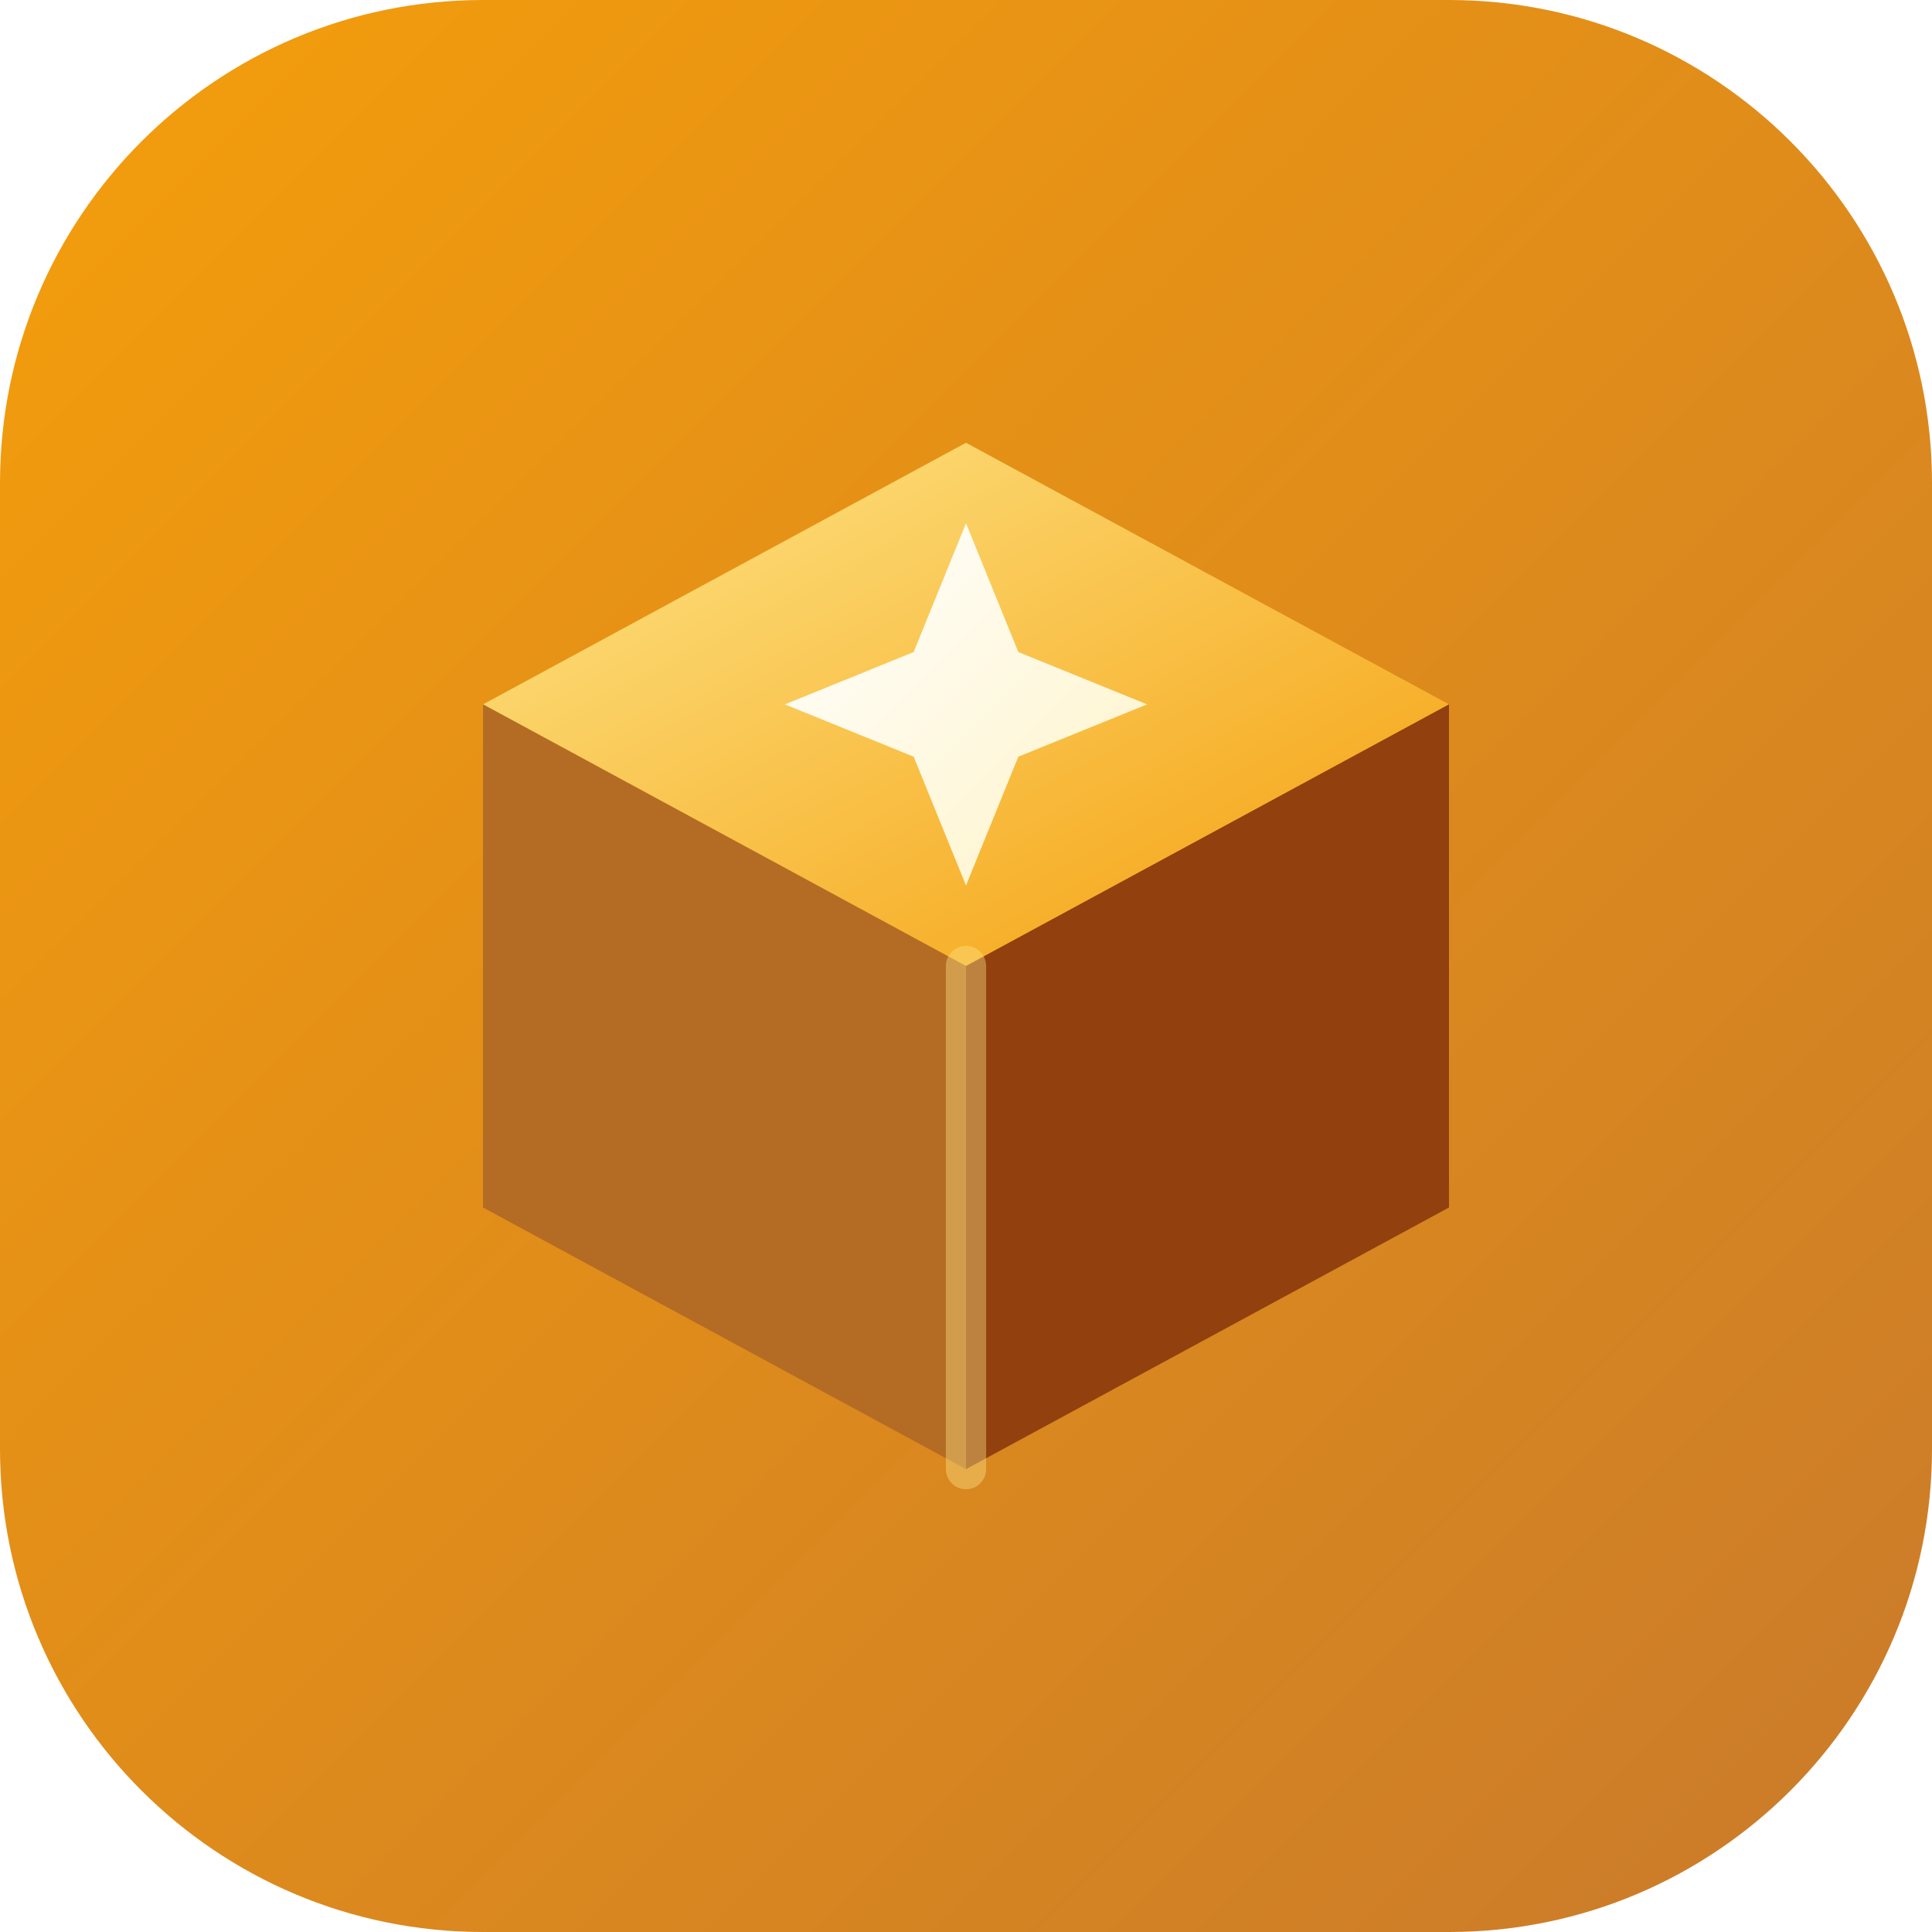
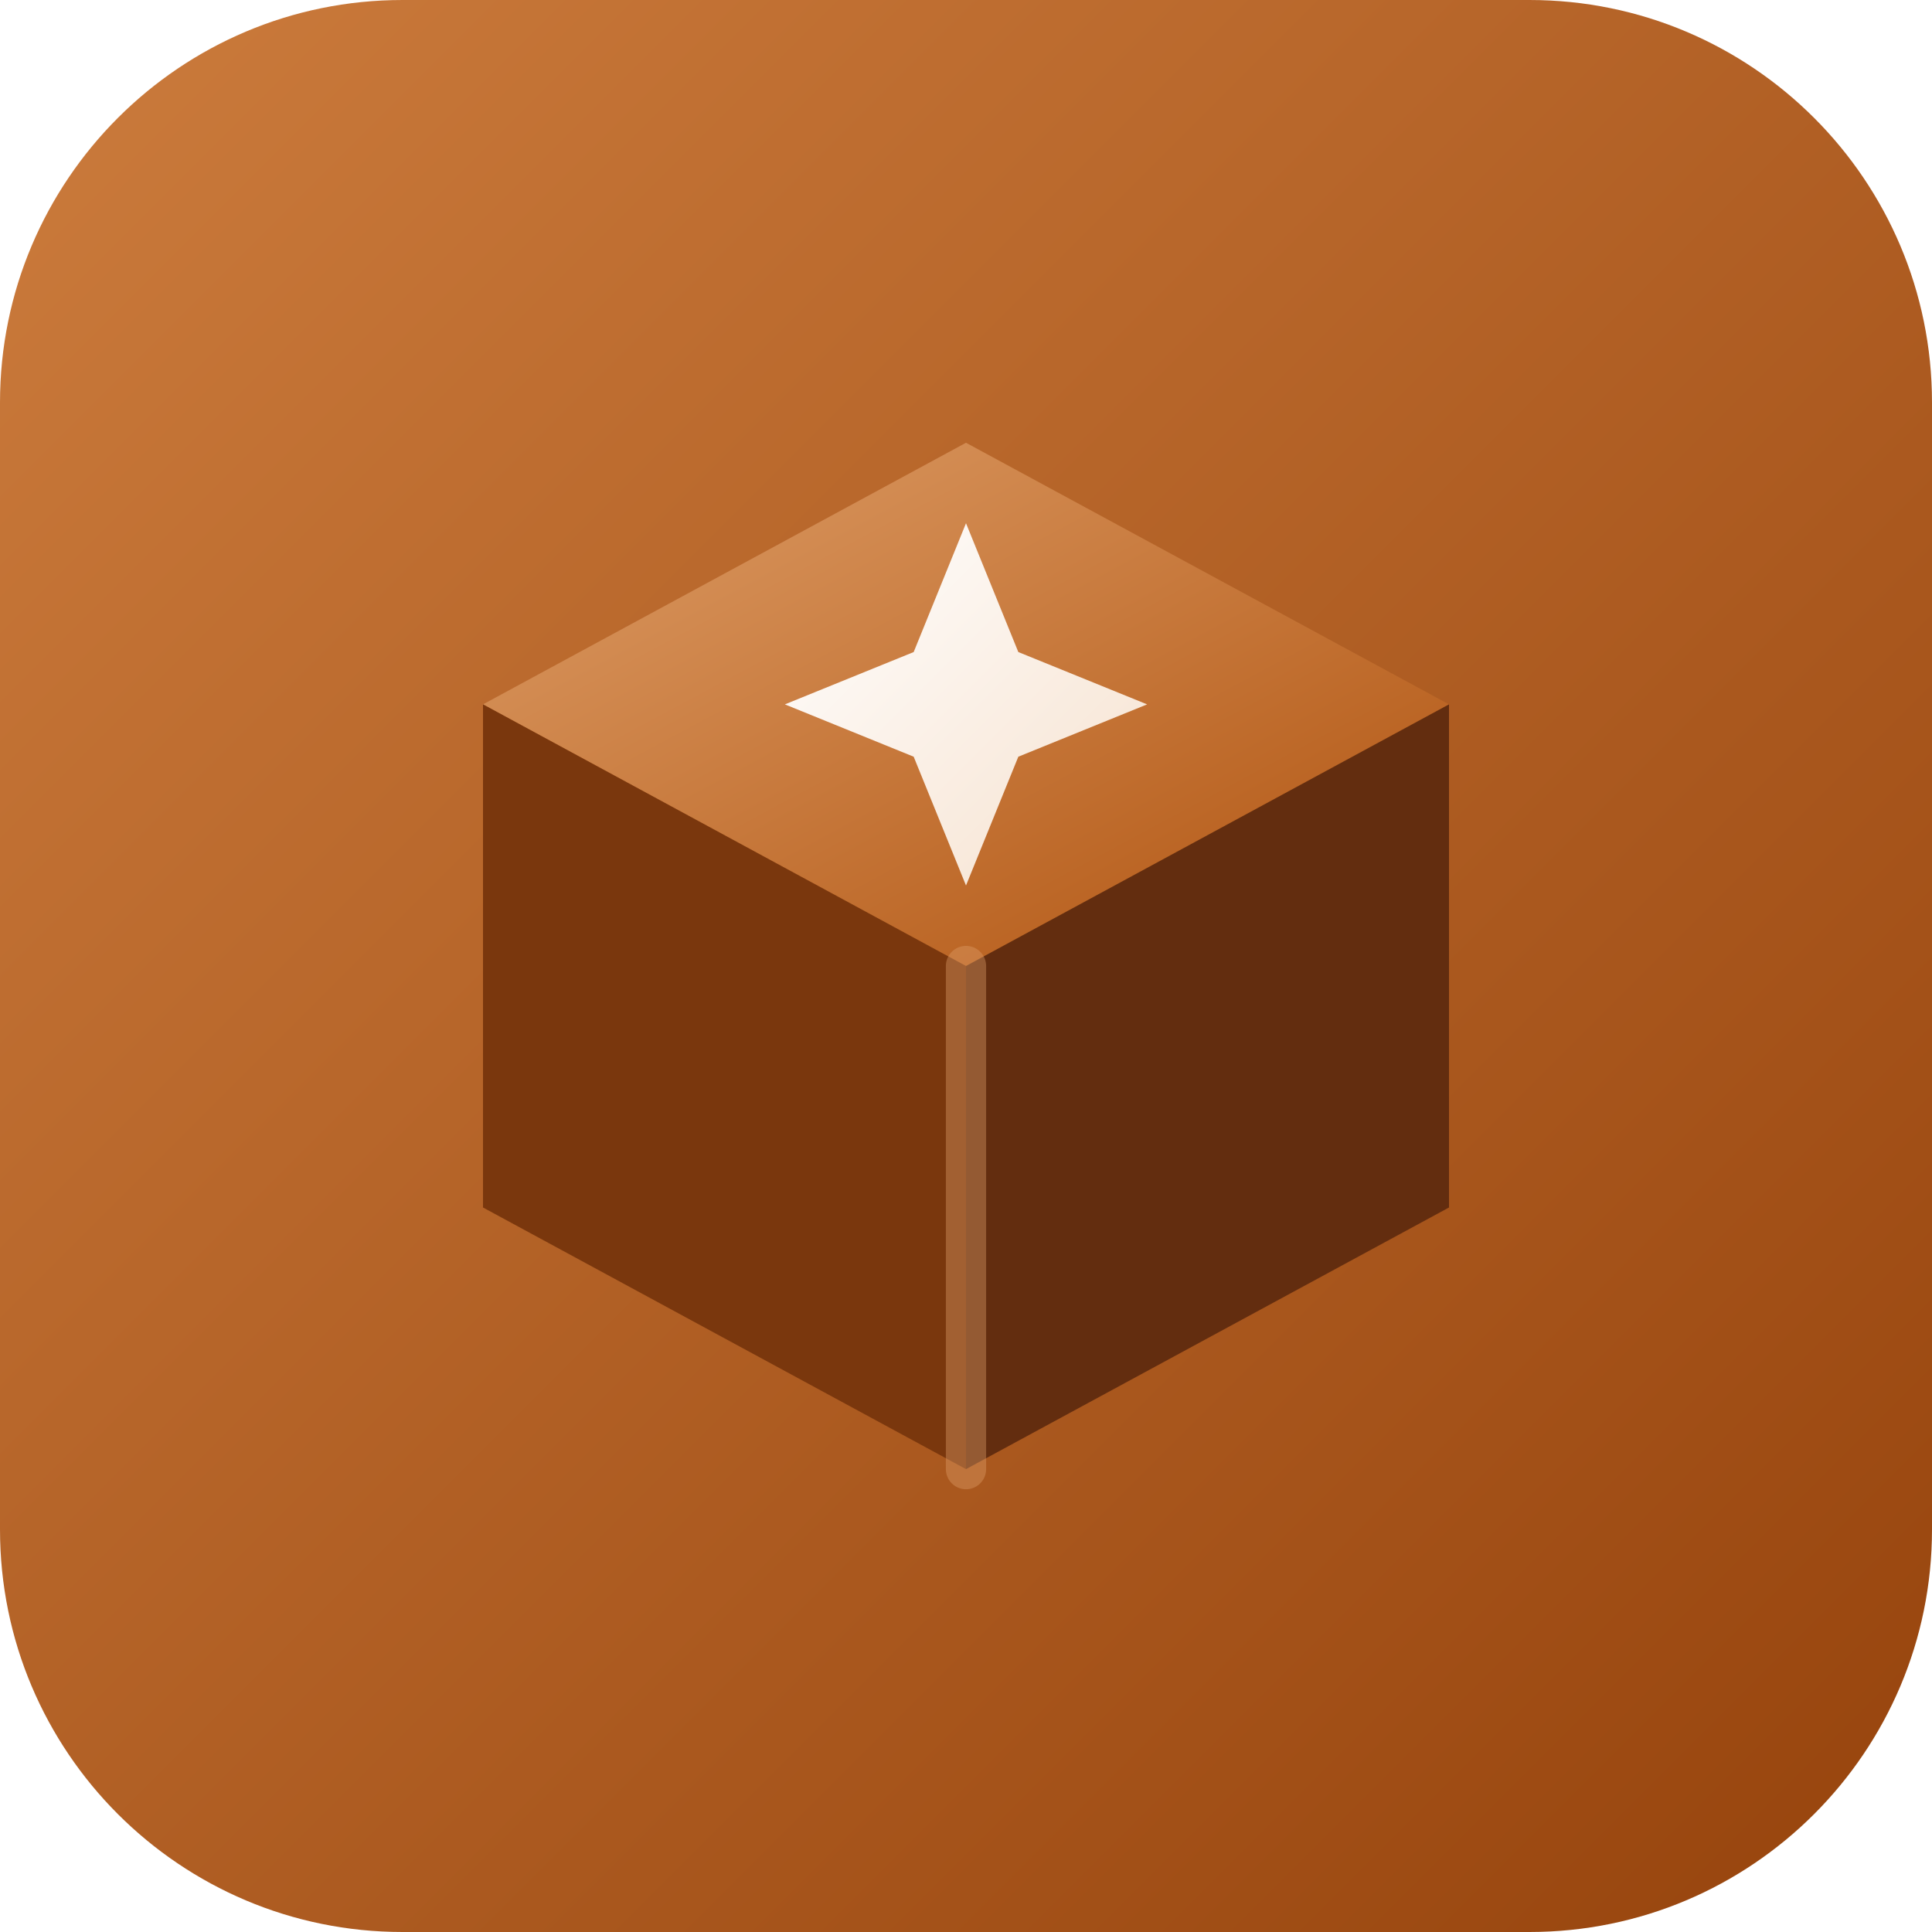
<svg xmlns="http://www.w3.org/2000/svg" viewBox="0 0 48 48" fill="none">
  <defs>
    <linearGradient id="ss-amber-grad" x1="0%" y1="0%" x2="100%" y2="100%">
-       <stop offset="0%" stop-color="#F59E0B" />
-       <stop offset="100%" stop-color="#C97A2B" />
+       <stop offset="0%" stop-color="#CC7C3D" />
+       <stop offset="100%" stop-color="#96430C" />
    </linearGradient>
    <linearGradient id="ss-box-top" x1="0%" y1="0%" x2="100%" y2="100%">
-       <stop offset="0%" stop-color="#FDE68A" />
-       <stop offset="100%" stop-color="#F59E0B" />
+       <stop offset="0%" stop-color="#DE9E68" />
+       <stop offset="100%" stop-color="#B0530F" />
    </linearGradient>
    <linearGradient id="ss-accent-star" x1="0%" y1="0%" x2="100%" y2="100%">
      <stop offset="0%" stop-color="#FFFFFF" />
-       <stop offset="100%" stop-color="#FEF3C7" />
+       <stop offset="100%" stop-color="#F6E1CE" />
    </linearGradient>
  </defs>
-   <rect width="48" height="48" rx="12" fill="url(#ss-amber-grad)" />
+   <rect width="48" height="48" rx="10" fill="url(#ss-amber-grad)" />
  <path d="M24 11 L36 17.5 L24 24 L12 17.5 Z" fill="url(#ss-box-top)" />
-   <path d="M12 17.5 L24 24 V36.5 L12 30 Z" fill="#B46C24" />
-   <path d="M24 24 L36 17.5 V30 L24 36.5 Z" fill="#92400E" />
+   <path d="M12 17.5 L24 24 V36.5 L12 30 Z" fill="#7A370D" />
+   <path d="M24 24 L36 17.5 V30 L24 36.5 Z" fill="#632D0F" />
  <path d="M24 13 L25.3 16.2 L28.5 17.5 L25.3 18.8 L24 22 L22.7 18.8 L19.5 17.5 L22.7 16.2 Z" fill="url(#ss-accent-star)" />
-   <line x1="24" y1="24" x2="24" y2="36.5" stroke="#FDE68A" stroke-width="1" stroke-linecap="round" opacity="0.4" />
+   <line x1="24" y1="24" x2="24" y2="36.5" stroke="#DE9E68" stroke-width="1" stroke-linecap="round" opacity="0.4" />
</svg>
